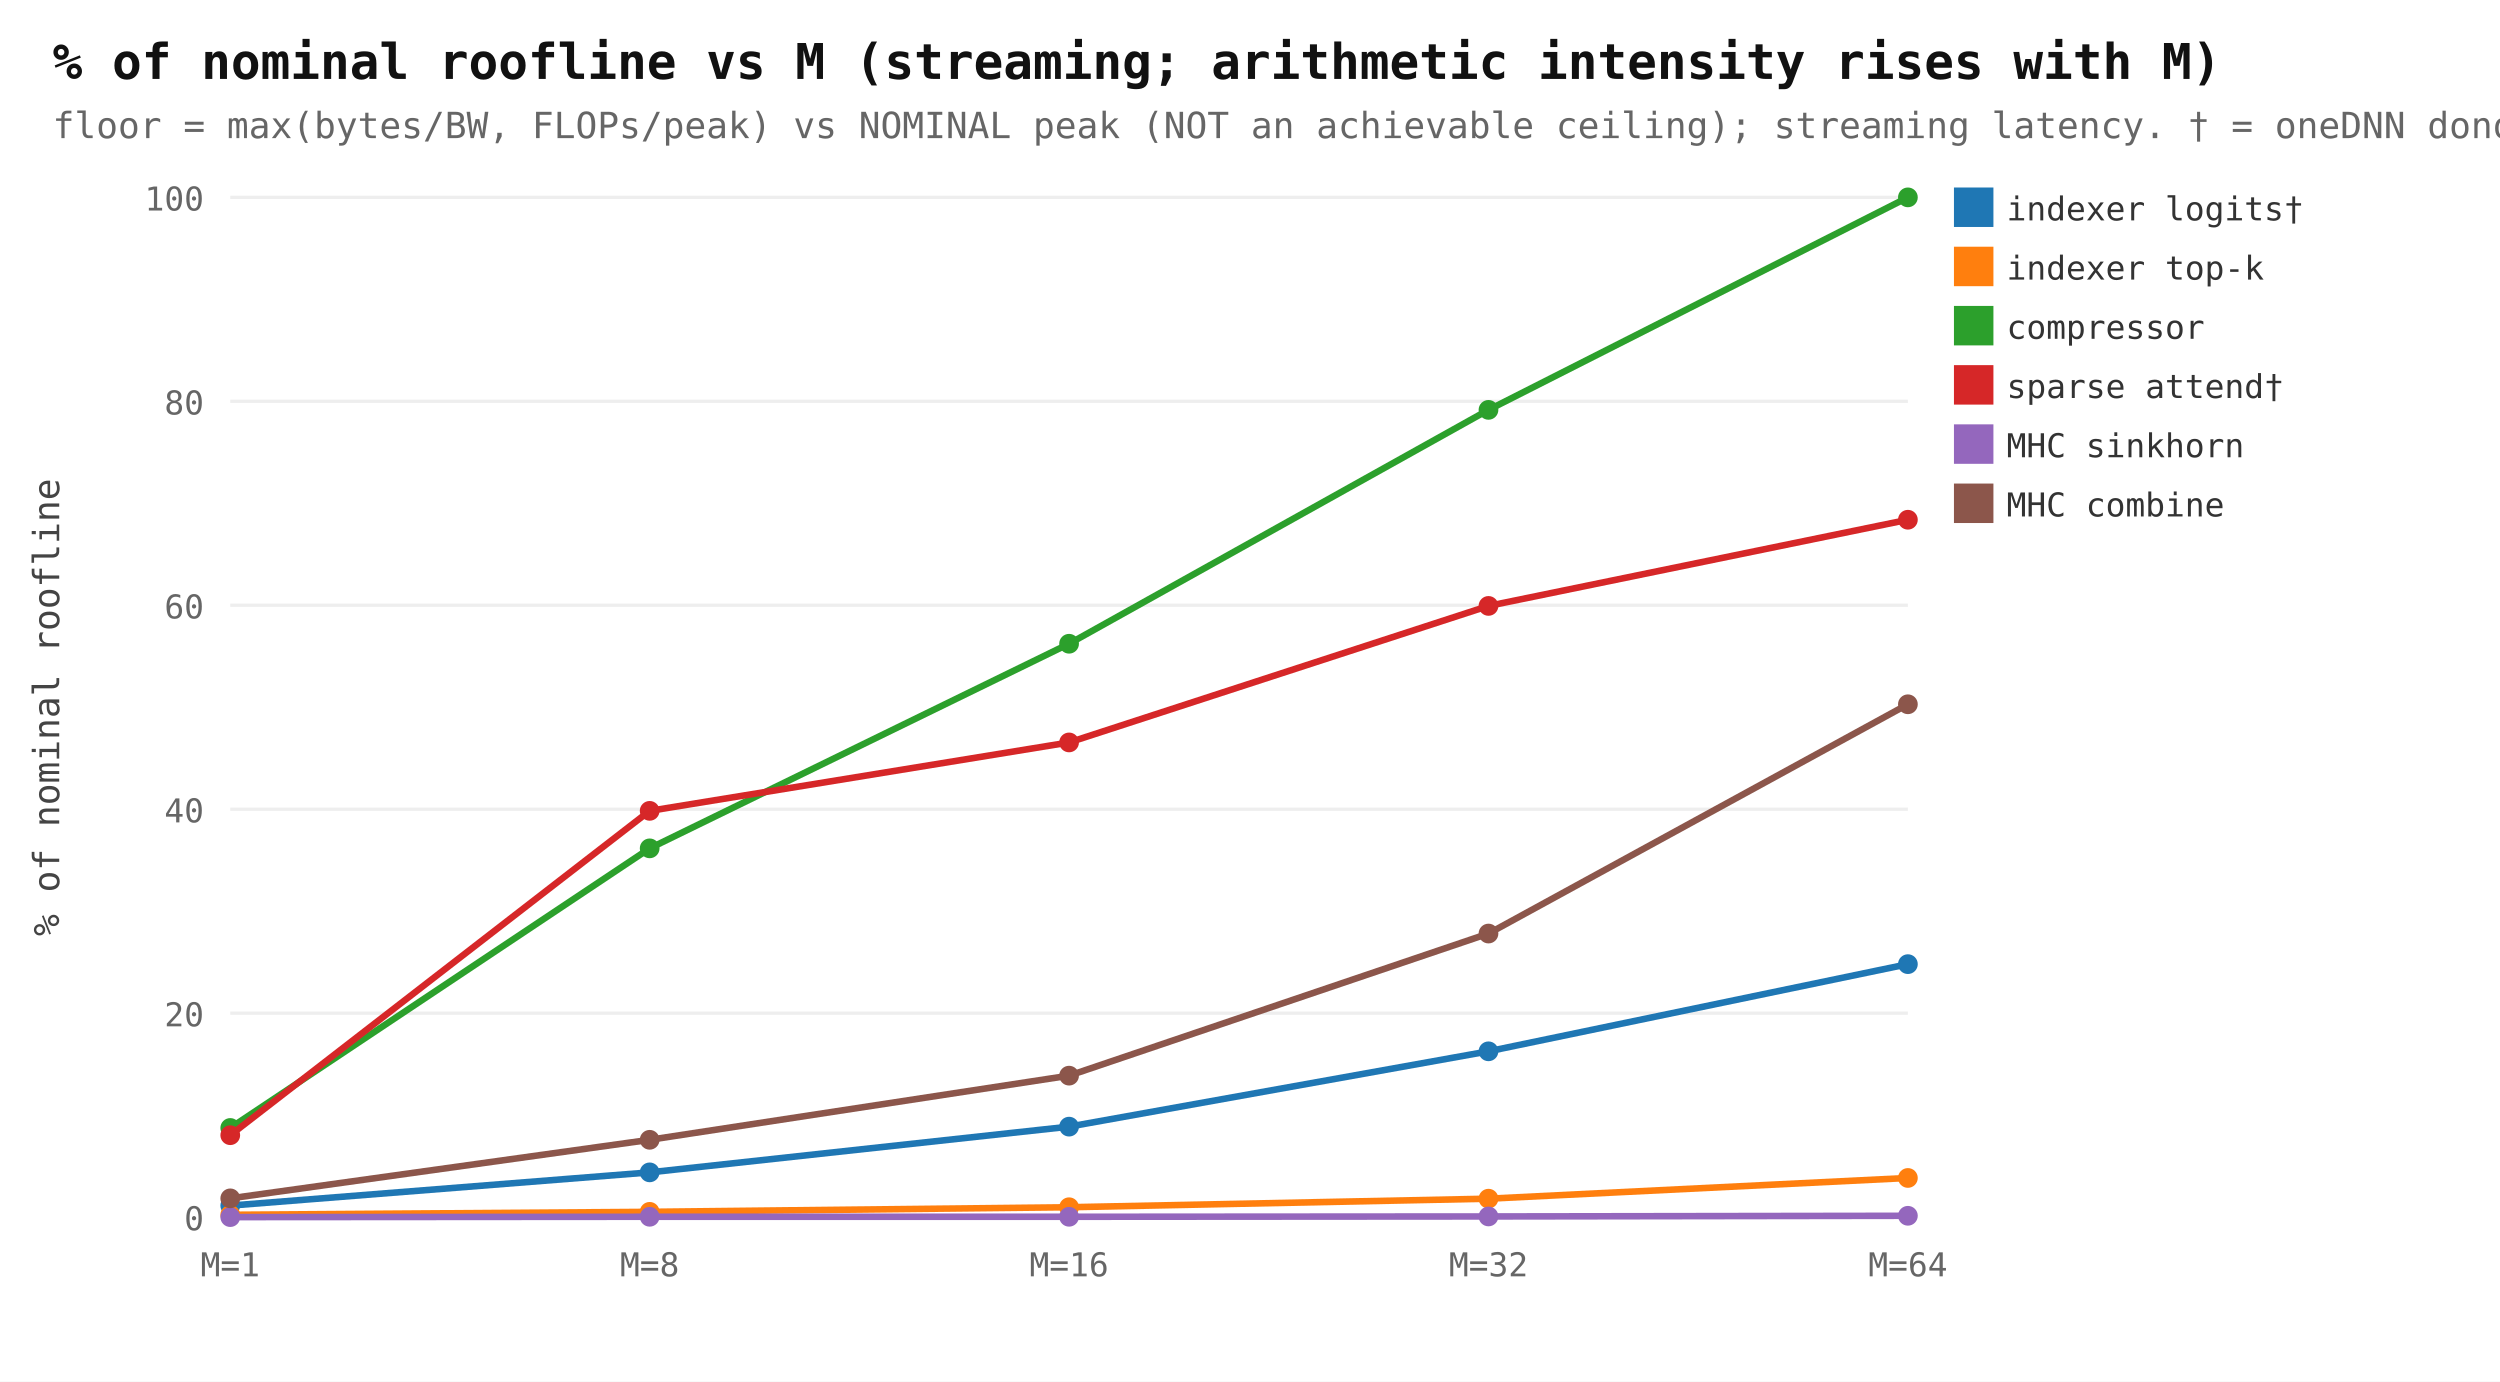
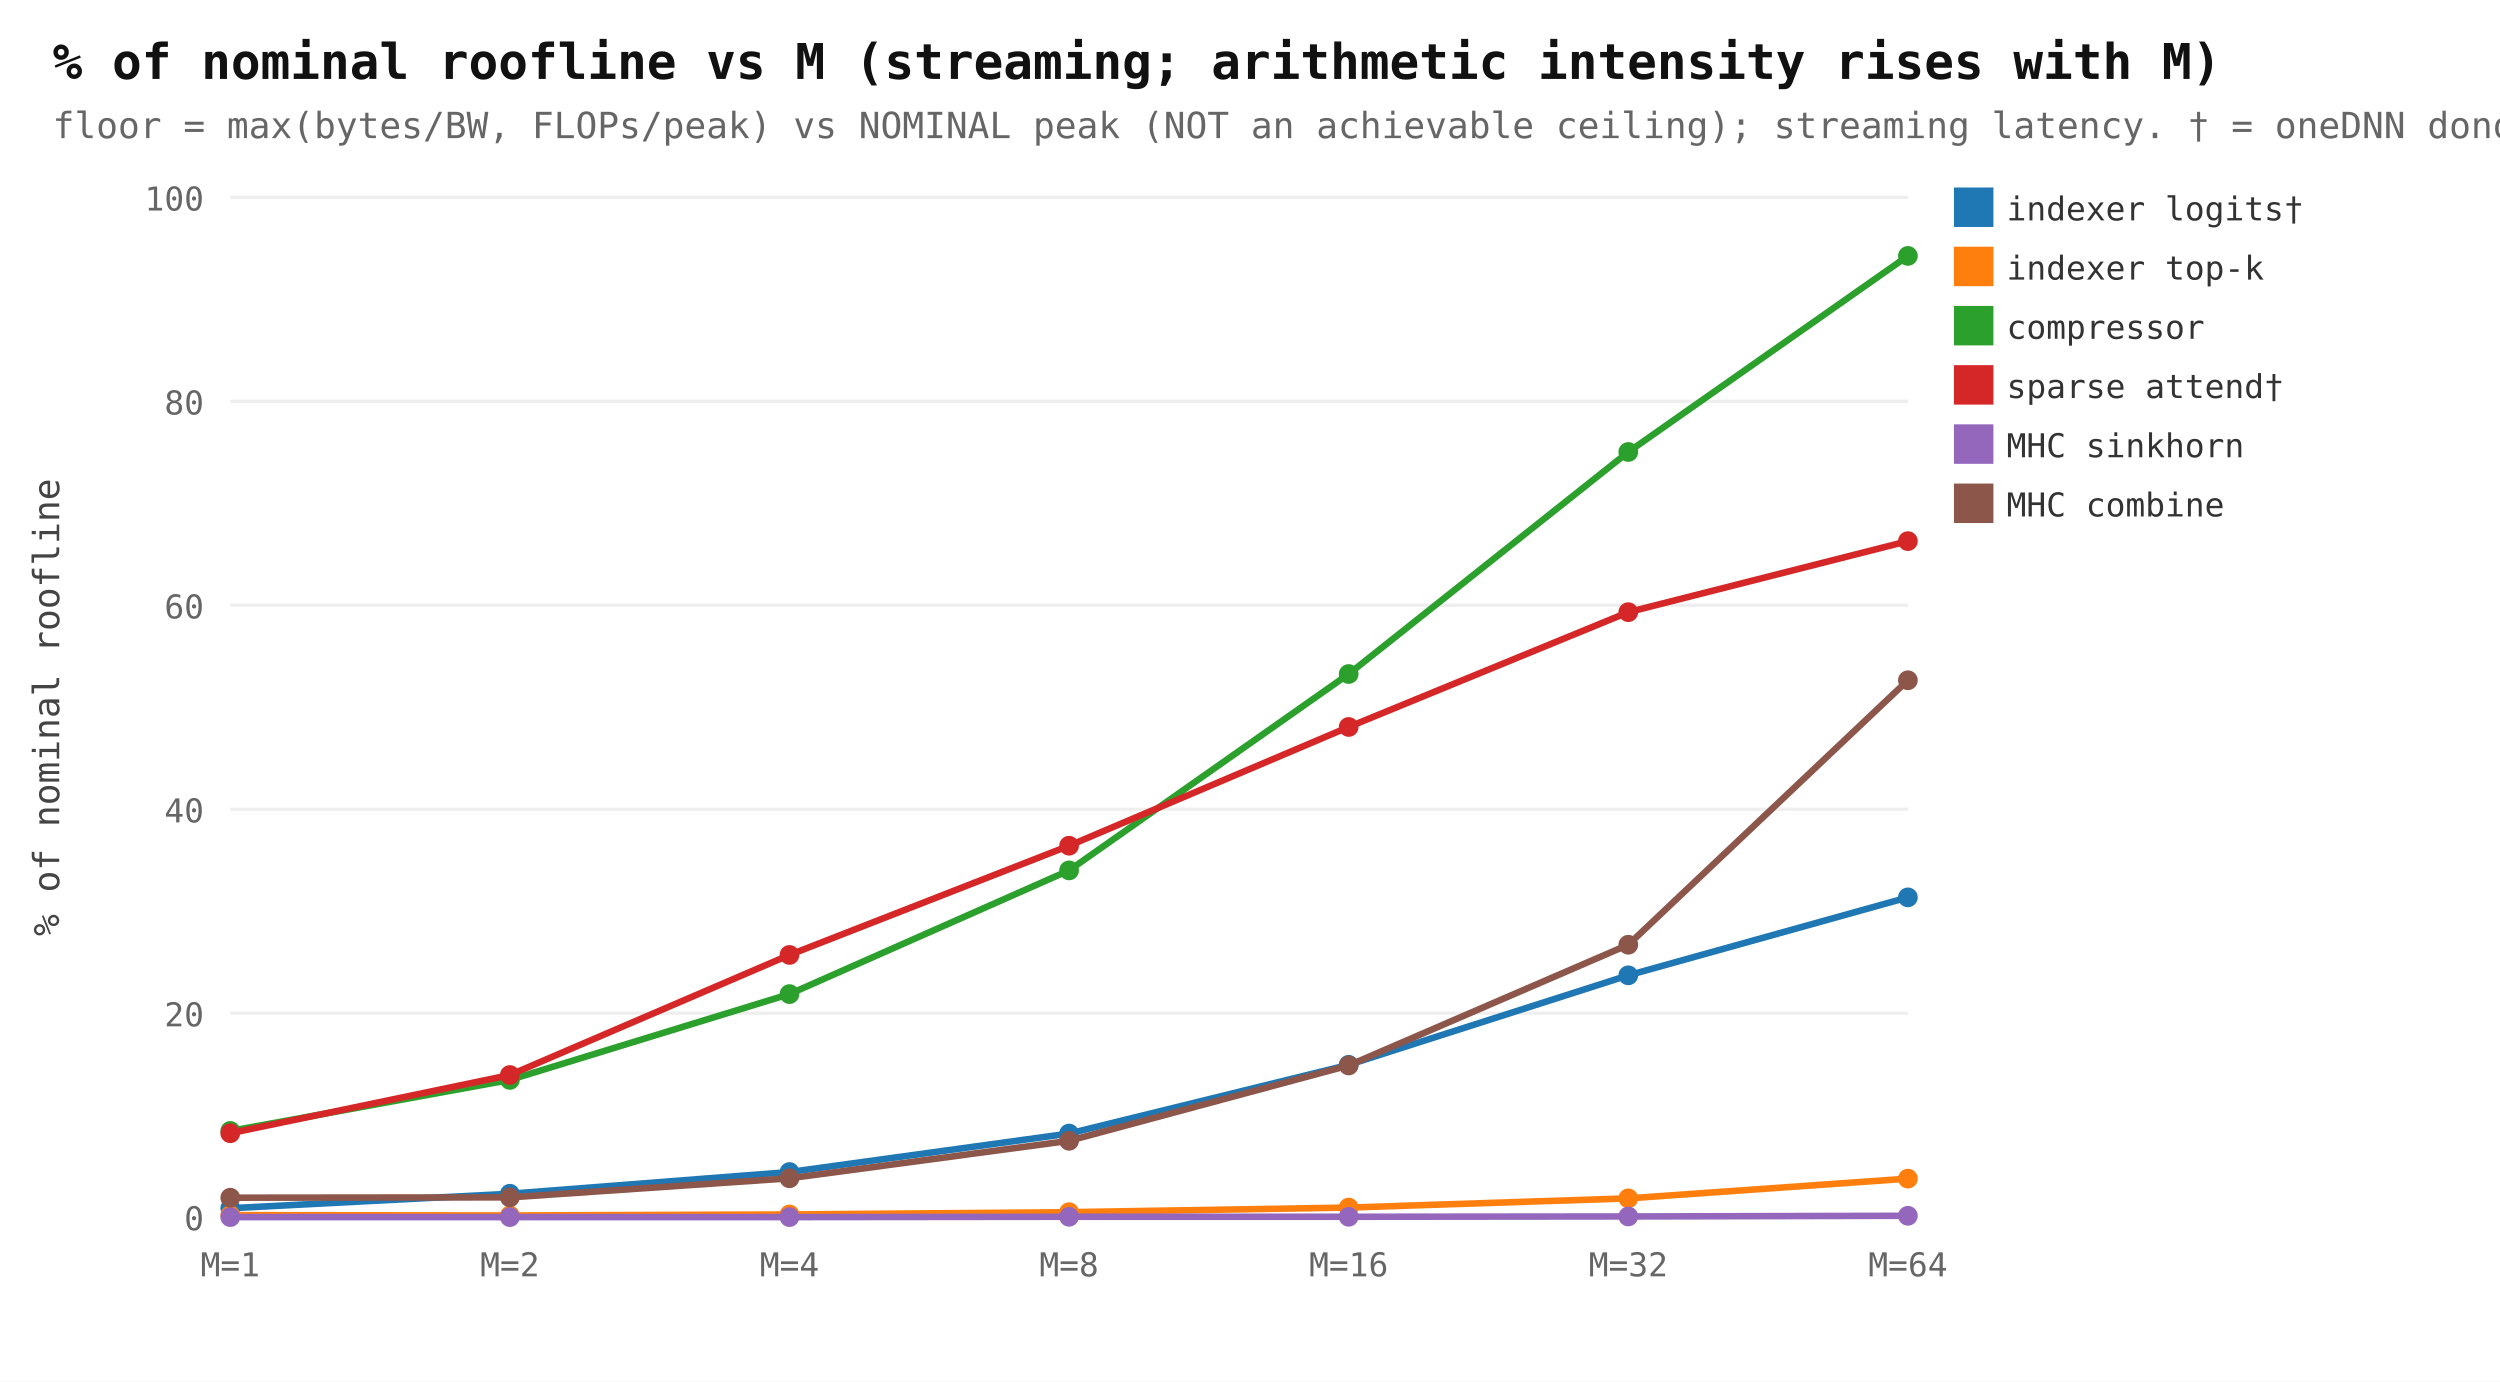
<svg xmlns="http://www.w3.org/2000/svg" viewBox="0 0 760 420" width="760" height="420">
  <rect x="0" y="0" width="760" height="420" fill="#ffffff" />
  <text x="16.0" y="24.0" font-family="monospace" font-size="15" fill="#111" text-anchor="start" font-weight="bold">% of nominal roofline vs M  (streaming; arithmetic intensity rises with M)</text>
  <text x="16.0" y="42.0" font-family="monospace" font-size="11" fill="#666" text-anchor="start" font-weight="normal">floor = max(bytes/BW, FLOPs/peak) vs NOMINAL peak (NOT an achievable ceiling); streaming latency. † = oneDNN donor. EMR jobs 385065-67 (3-rep median).</text>
  <line x1="70" y1="370.0" x2="580" y2="370.0" stroke="#eee" />
  <text x="62.0" y="374.0" font-family="monospace" font-size="10" fill="#666" text-anchor="end" font-weight="normal">0</text>
  <line x1="70" y1="308.0" x2="580" y2="308.0" stroke="#eee" />
  <text x="62.0" y="312.0" font-family="monospace" font-size="10" fill="#666" text-anchor="end" font-weight="normal">20</text>
  <line x1="70" y1="246.0" x2="580" y2="246.0" stroke="#eee" />
  <text x="62.0" y="250.0" font-family="monospace" font-size="10" fill="#666" text-anchor="end" font-weight="normal">40</text>
  <line x1="70" y1="184.0" x2="580" y2="184.0" stroke="#eee" />
  <text x="62.0" y="188.0" font-family="monospace" font-size="10" fill="#666" text-anchor="end" font-weight="normal">60</text>
  <line x1="70" y1="122.0" x2="580" y2="122.0" stroke="#eee" />
  <text x="62.0" y="126.0" font-family="monospace" font-size="10" fill="#666" text-anchor="end" font-weight="normal">80</text>
  <line x1="70" y1="60.0" x2="580" y2="60.0" stroke="#eee" />
  <text x="62.0" y="64.0" font-family="monospace" font-size="10" fill="#666" text-anchor="end" font-weight="normal">100</text>
  <text x="18.0" y="215.0" font-family="monospace" font-size="11" fill="#444" text-anchor="middle" transform="rotate(-90 18 215)" font-weight="normal">% of nominal roofline</text>
  <text x="70.0" y="388.0" font-family="monospace" font-size="10" fill="#666" text-anchor="middle" font-weight="normal">M=1</text>
-   <text x="197.5" y="388.0" font-family="monospace" font-size="10" fill="#666" text-anchor="middle" font-weight="normal">M=8</text>
-   <text x="325.0" y="388.0" font-family="monospace" font-size="10" fill="#666" text-anchor="middle" font-weight="normal">M=16</text>
-   <text x="452.5" y="388.0" font-family="monospace" font-size="10" fill="#666" text-anchor="middle" font-weight="normal">M=32</text>
+   <text x="155.0" y="388.0" font-family="monospace" font-size="10" fill="#666" text-anchor="middle" font-weight="normal">M=2</text>
+   <text x="240.0" y="388.0" font-family="monospace" font-size="10" fill="#666" text-anchor="middle" font-weight="normal">M=4</text>
+   <text x="325.0" y="388.0" font-family="monospace" font-size="10" fill="#666" text-anchor="middle" font-weight="normal">M=8</text>
+   <text x="410.0" y="388.0" font-family="monospace" font-size="10" fill="#666" text-anchor="middle" font-weight="normal">M=16</text>
+   <text x="495.0" y="388.0" font-family="monospace" font-size="10" fill="#666" text-anchor="middle" font-weight="normal">M=32</text>
  <text x="580.0" y="388.0" font-family="monospace" font-size="10" fill="#666" text-anchor="middle" font-weight="normal">M=64</text>
-   <polyline fill="none" stroke="#1f77b4" stroke-width="2" points="70.0,366.5 197.5,356.4 325.0,342.5 452.5,319.6 580.0,293.1" />
-   <circle cx="70.0" cy="366.5" r="3" fill="#1f77b4" />
-   <circle cx="197.5" cy="356.4" r="3" fill="#1f77b4" />
-   <circle cx="325.0" cy="342.5" r="3" fill="#1f77b4" />
-   <circle cx="452.5" cy="319.6" r="3" fill="#1f77b4" />
-   <circle cx="580.0" cy="293.1" r="3" fill="#1f77b4" />
+   <polyline fill="none" stroke="#1f77b4" stroke-width="2" points="70.0,367.3 155.0,362.9 240.0,356.3 325.0,344.6 410.0,323.7 495.0,296.5 580.0,272.8" />
+   <circle cx="70.0" cy="367.3" r="3" fill="#1f77b4" />
+   <circle cx="155.0" cy="362.9" r="3" fill="#1f77b4" />
+   <circle cx="240.0" cy="356.3" r="3" fill="#1f77b4" />
+   <circle cx="325.0" cy="344.6" r="3" fill="#1f77b4" />
+   <circle cx="410.0" cy="323.7" r="3" fill="#1f77b4" />
+   <circle cx="495.0" cy="296.5" r="3" fill="#1f77b4" />
+   <circle cx="580.0" cy="272.8" r="3" fill="#1f77b4" />
  <rect x="594" y="57" width="12" height="12" fill="#1f77b4" />
  <text x="610.0" y="67.0" font-family="monospace" font-size="10" fill="#333" text-anchor="start" font-weight="normal">indexer logits†</text>
-   <polyline fill="none" stroke="#ff7f0e" stroke-width="2" points="70.0,369.3 197.5,368.4 325.0,367.0 452.5,364.4 580.0,358.1" />
-   <circle cx="70.0" cy="369.3" r="3" fill="#ff7f0e" />
-   <circle cx="197.5" cy="368.4" r="3" fill="#ff7f0e" />
-   <circle cx="325.0" cy="367.0" r="3" fill="#ff7f0e" />
-   <circle cx="452.5" cy="364.4" r="3" fill="#ff7f0e" />
-   <circle cx="580.0" cy="358.1" r="3" fill="#ff7f0e" />
+   <polyline fill="none" stroke="#ff7f0e" stroke-width="2" points="70.0,369.4 155.0,369.5 240.0,369.2 325.0,368.5 410.0,367.1 495.0,364.3 580.0,358.3" />
+   <circle cx="70.0" cy="369.4" r="3" fill="#ff7f0e" />
+   <circle cx="155.0" cy="369.5" r="3" fill="#ff7f0e" />
+   <circle cx="240.0" cy="369.2" r="3" fill="#ff7f0e" />
+   <circle cx="325.0" cy="368.5" r="3" fill="#ff7f0e" />
+   <circle cx="410.0" cy="367.1" r="3" fill="#ff7f0e" />
+   <circle cx="495.0" cy="364.3" r="3" fill="#ff7f0e" />
+   <circle cx="580.0" cy="358.3" r="3" fill="#ff7f0e" />
  <rect x="594" y="75" width="12" height="12" fill="#ff7f0e" />
  <text x="610.0" y="85.0" font-family="monospace" font-size="10" fill="#333" text-anchor="start" font-weight="normal">indexer top-k</text>
-   <polyline fill="none" stroke="#2ca02c" stroke-width="2" points="70.0,342.9 197.5,257.9 325.0,195.7 452.5,124.6 580.0,60.0" />
-   <circle cx="70.0" cy="342.9" r="3" fill="#2ca02c" />
-   <circle cx="197.5" cy="257.9" r="3" fill="#2ca02c" />
-   <circle cx="325.0" cy="195.7" r="3" fill="#2ca02c" />
-   <circle cx="452.5" cy="124.6" r="3" fill="#2ca02c" />
-   <circle cx="580.0" cy="60.0" r="3" fill="#2ca02c" />
+   <polyline fill="none" stroke="#2ca02c" stroke-width="2" points="70.0,343.8 155.0,328.3 240.0,302.2 325.0,264.6 410.0,204.9 495.0,137.4 580.0,77.8" />
+   <circle cx="70.0" cy="343.8" r="3" fill="#2ca02c" />
+   <circle cx="155.0" cy="328.3" r="3" fill="#2ca02c" />
+   <circle cx="240.0" cy="302.2" r="3" fill="#2ca02c" />
+   <circle cx="325.0" cy="264.6" r="3" fill="#2ca02c" />
+   <circle cx="410.0" cy="204.9" r="3" fill="#2ca02c" />
+   <circle cx="495.0" cy="137.4" r="3" fill="#2ca02c" />
+   <circle cx="580.0" cy="77.8" r="3" fill="#2ca02c" />
  <rect x="594" y="93" width="12" height="12" fill="#2ca02c" />
  <text x="610.0" y="103.0" font-family="monospace" font-size="10" fill="#333" text-anchor="start" font-weight="normal">compressor</text>
-   <polyline fill="none" stroke="#d62728" stroke-width="2" points="70.0,345.1 197.5,246.5 325.0,225.7 452.5,184.2 580.0,158.0" />
-   <circle cx="70.0" cy="345.1" r="3" fill="#d62728" />
-   <circle cx="197.5" cy="246.5" r="3" fill="#d62728" />
-   <circle cx="325.0" cy="225.7" r="3" fill="#d62728" />
-   <circle cx="452.5" cy="184.2" r="3" fill="#d62728" />
-   <circle cx="580.0" cy="158.0" r="3" fill="#d62728" />
+   <polyline fill="none" stroke="#d62728" stroke-width="2" points="70.0,344.5 155.0,326.8 240.0,290.3 325.0,257.1 410.0,221.0 495.0,186.1 580.0,164.5" />
+   <circle cx="70.0" cy="344.5" r="3" fill="#d62728" />
+   <circle cx="155.0" cy="326.8" r="3" fill="#d62728" />
+   <circle cx="240.0" cy="290.3" r="3" fill="#d62728" />
+   <circle cx="325.0" cy="257.1" r="3" fill="#d62728" />
+   <circle cx="410.0" cy="221.0" r="3" fill="#d62728" />
+   <circle cx="495.0" cy="186.1" r="3" fill="#d62728" />
+   <circle cx="580.0" cy="164.5" r="3" fill="#d62728" />
  <rect x="594" y="111" width="12" height="12" fill="#d62728" />
  <text x="610.0" y="121.0" font-family="monospace" font-size="10" fill="#333" text-anchor="start" font-weight="normal">sparse attend†</text>
-   <polyline fill="none" stroke="#9467bd" stroke-width="2" points="70.0,370.0 197.5,369.9 325.0,369.9 452.5,369.8 580.0,369.6" />
+   <polyline fill="none" stroke="#9467bd" stroke-width="2" points="70.0,370.0 155.0,370.0 240.0,370.0 325.0,369.9 410.0,369.9 495.0,369.8 580.0,369.6" />
  <circle cx="70.0" cy="370.0" r="3" fill="#9467bd" />
-   <circle cx="197.5" cy="369.9" r="3" fill="#9467bd" />
+   <circle cx="155.0" cy="370.0" r="3" fill="#9467bd" />
+   <circle cx="240.0" cy="370.0" r="3" fill="#9467bd" />
  <circle cx="325.0" cy="369.9" r="3" fill="#9467bd" />
-   <circle cx="452.5" cy="369.8" r="3" fill="#9467bd" />
+   <circle cx="410.0" cy="369.9" r="3" fill="#9467bd" />
+   <circle cx="495.0" cy="369.8" r="3" fill="#9467bd" />
  <circle cx="580.0" cy="369.6" r="3" fill="#9467bd" />
  <rect x="594" y="129" width="12" height="12" fill="#9467bd" />
  <text x="610.0" y="139.0" font-family="monospace" font-size="10" fill="#333" text-anchor="start" font-weight="normal">MHC sinkhorn</text>
-   <polyline fill="none" stroke="#8c564b" stroke-width="2" points="70.0,364.3 197.5,346.5 325.0,327.0 452.5,283.8 580.0,214.1" />
-   <circle cx="70.0" cy="364.3" r="3" fill="#8c564b" />
-   <circle cx="197.5" cy="346.5" r="3" fill="#8c564b" />
-   <circle cx="325.0" cy="327.0" r="3" fill="#8c564b" />
-   <circle cx="452.5" cy="283.8" r="3" fill="#8c564b" />
-   <circle cx="580.0" cy="214.1" r="3" fill="#8c564b" />
+   <polyline fill="none" stroke="#8c564b" stroke-width="2" points="70.0,364.1 155.0,364.0 240.0,358.2 325.0,346.8 410.0,323.9 495.0,287.2 580.0,206.8" />
+   <circle cx="70.0" cy="364.1" r="3" fill="#8c564b" />
+   <circle cx="155.0" cy="364.0" r="3" fill="#8c564b" />
+   <circle cx="240.0" cy="358.2" r="3" fill="#8c564b" />
+   <circle cx="325.0" cy="346.8" r="3" fill="#8c564b" />
+   <circle cx="410.0" cy="323.9" r="3" fill="#8c564b" />
+   <circle cx="495.0" cy="287.2" r="3" fill="#8c564b" />
+   <circle cx="580.0" cy="206.8" r="3" fill="#8c564b" />
  <rect x="594" y="147" width="12" height="12" fill="#8c564b" />
  <text x="610.0" y="157.0" font-family="monospace" font-size="10" fill="#333" text-anchor="start" font-weight="normal">MHC combine</text>
</svg>
